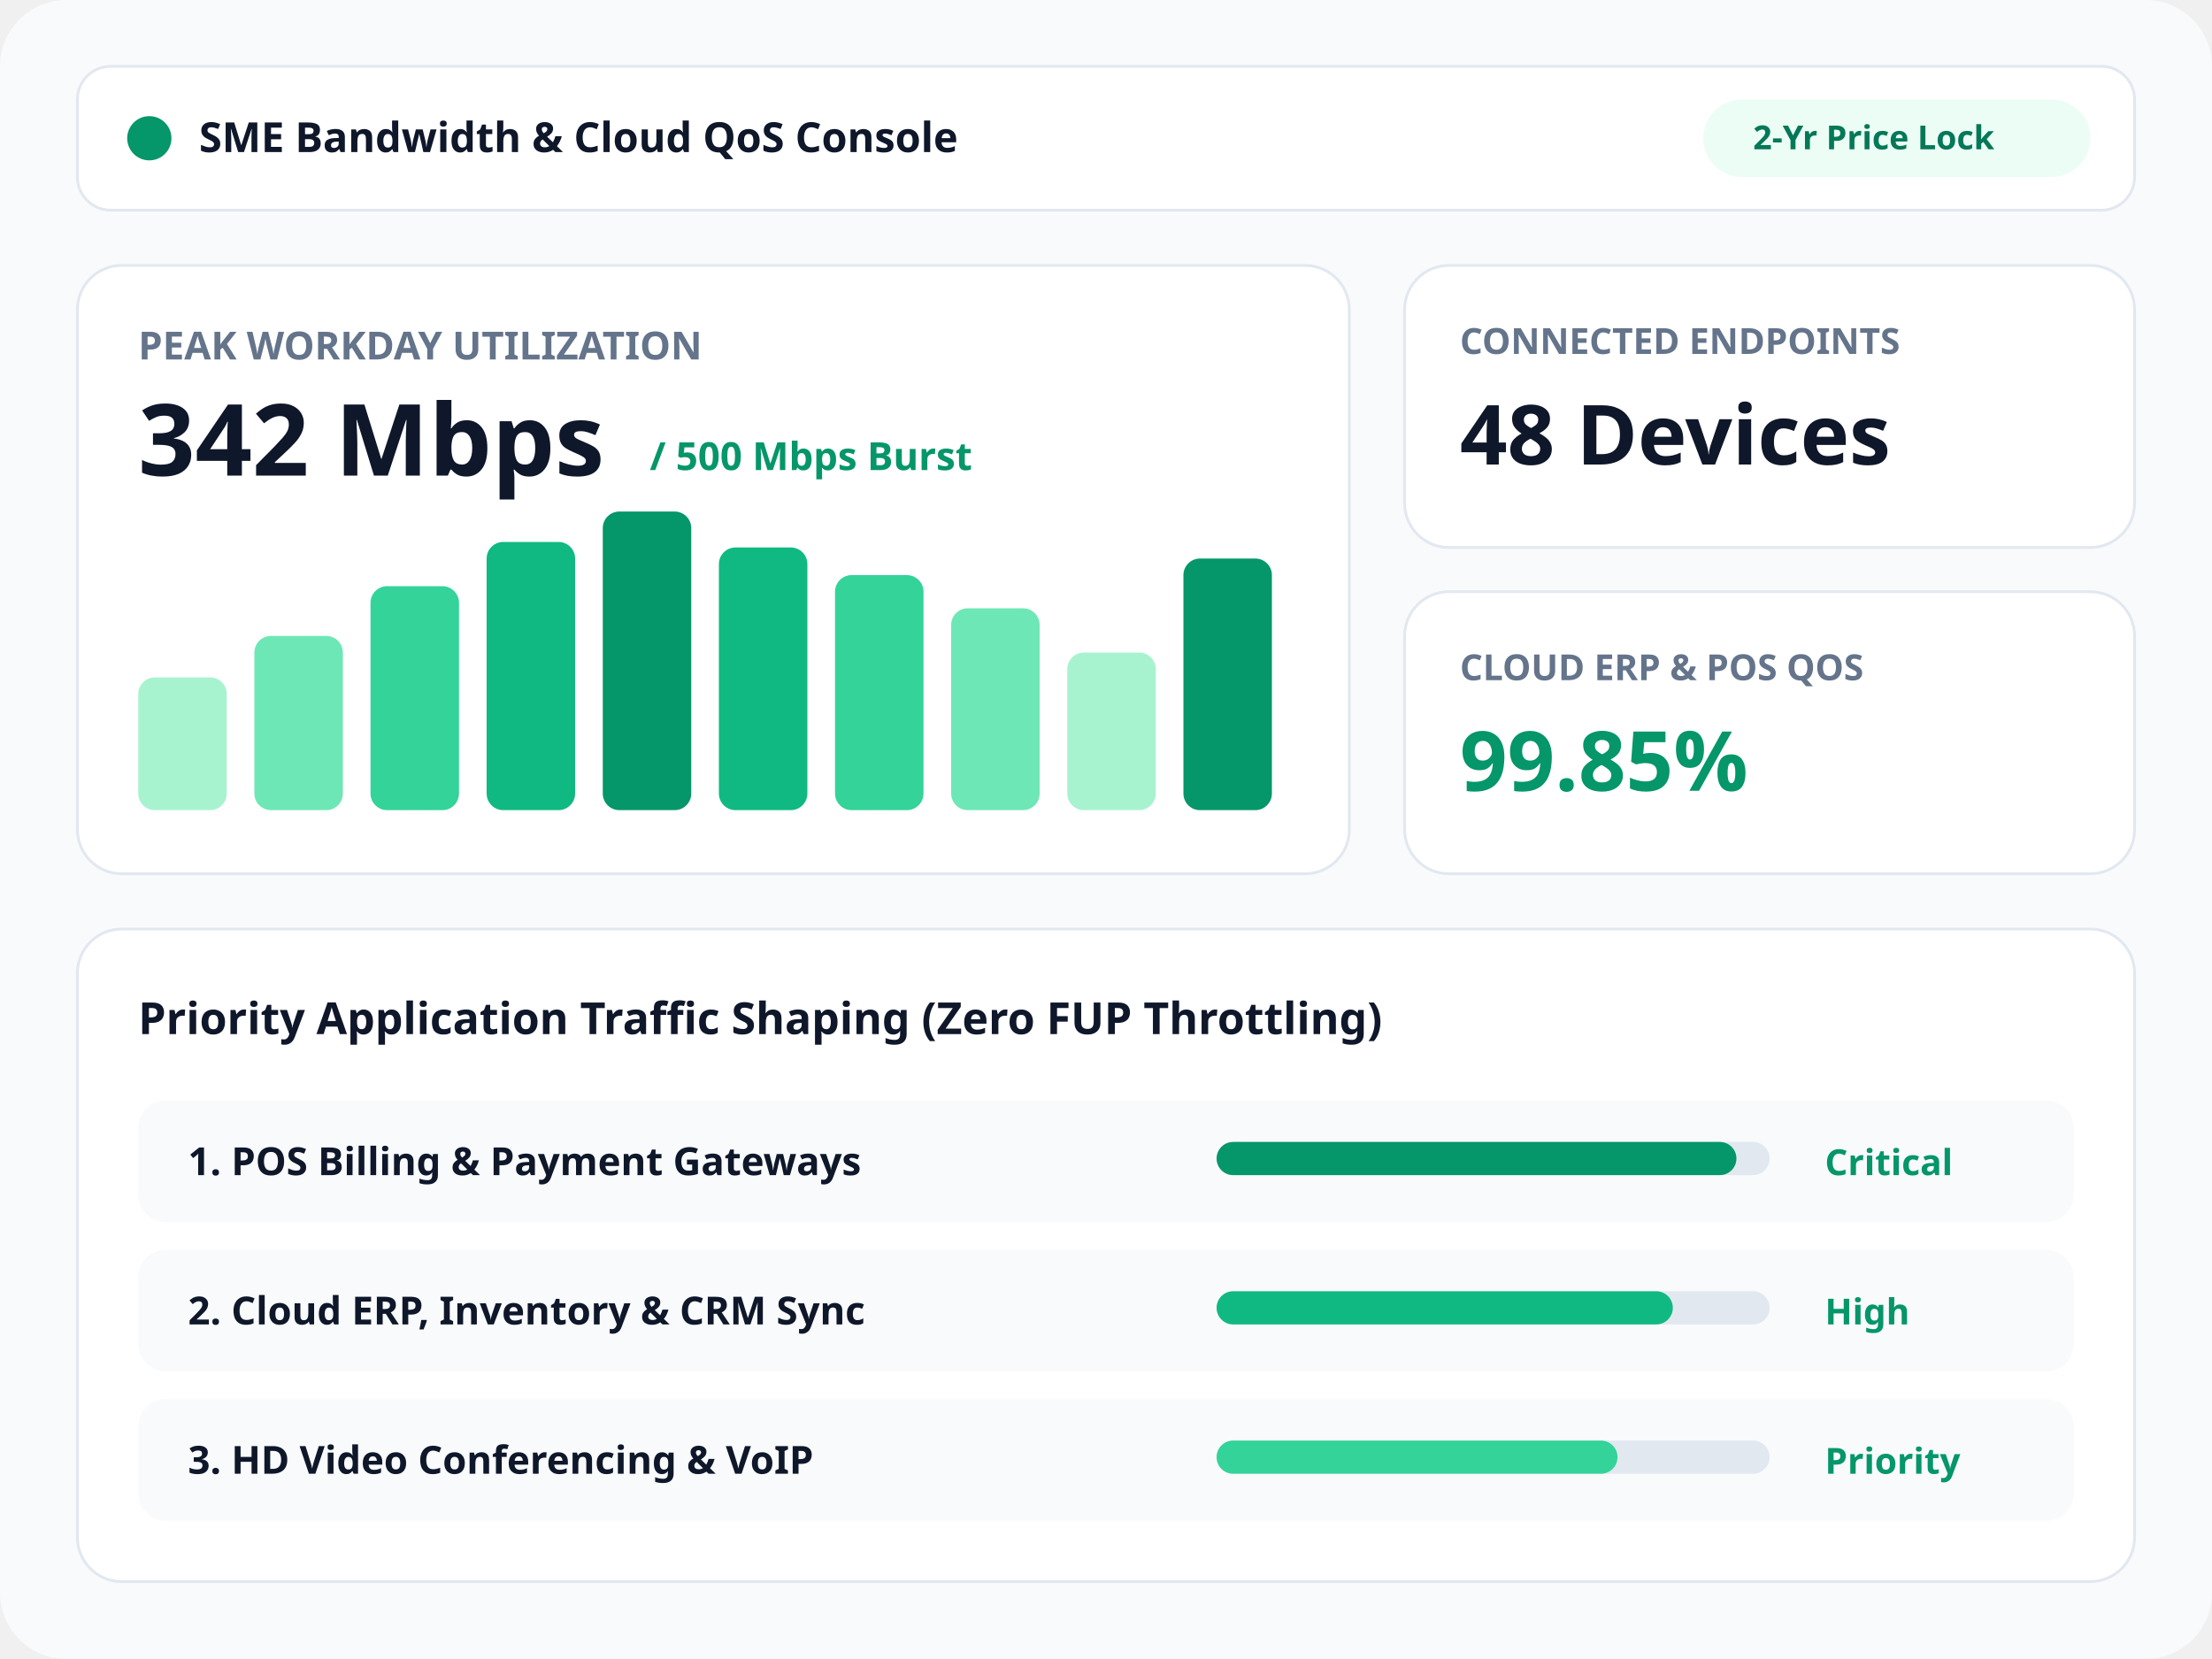
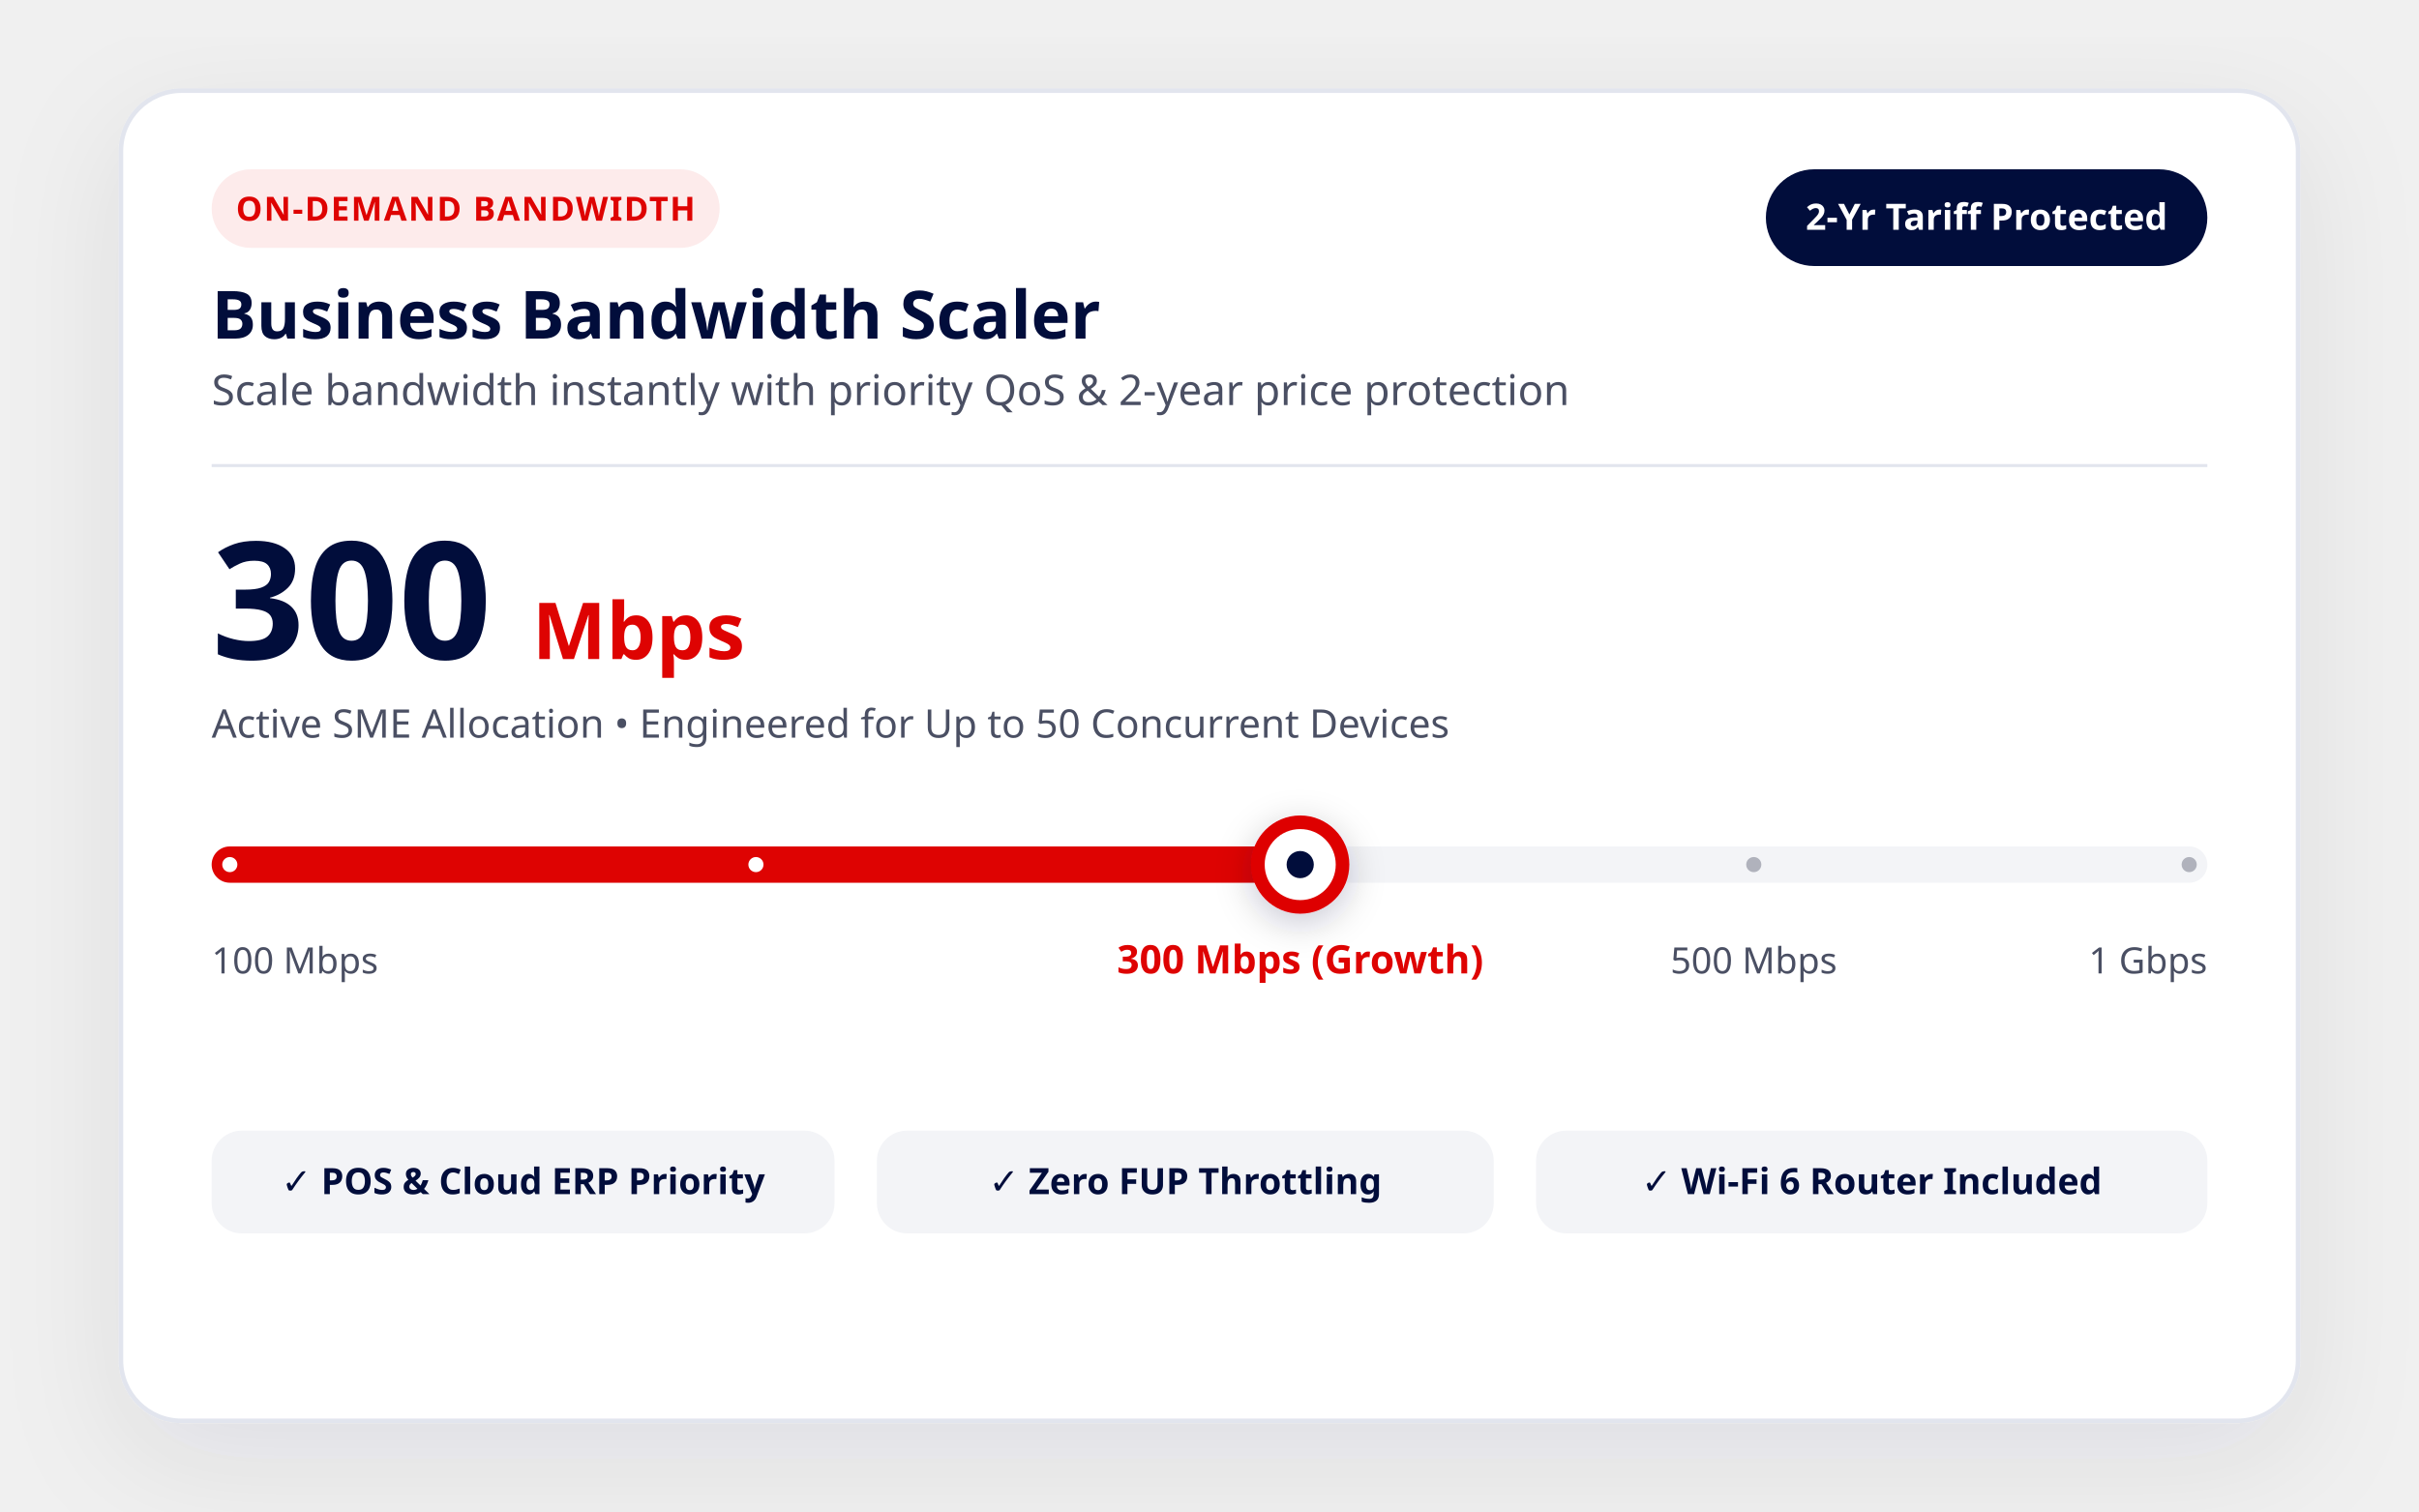
- <svg xmlns="http://www.w3.org/2000/svg" viewBox="0 0 800 600" fill="none">
-   <rect width="800" height="600" rx="24" fill="#F8FAFC" />
-   <rect x="28" y="24" width="744" height="52" rx="12" fill="#FFFFFF" stroke="#E2E8F0" />
-   <circle cx="54" cy="50" r="8" fill="#059669" />
-   <text x="72" y="55" font-family="system-ui, sans-serif" font-size="15" font-weight="700" fill="#0F172A">SME Bandwidth &amp; Cloud QoS Console</text>
-   <rect x="616" y="36" width="140" height="28" rx="14" fill="#ECFDF5" />
-   <text x="634" y="54" font-family="system-ui, sans-serif" font-size="12" font-weight="600" fill="#047857">2-Yr Price Lock</text>
-   <rect x="28" y="96" width="460" height="220" rx="16" fill="#FFFFFF" stroke="#E2E8F0" />
-   <text x="50" y="130" font-family="system-ui, sans-serif" font-size="14" font-weight="600" fill="#64748B">PEAK WORKDAY UTILIZATION</text>
-   <text x="50" y="172" font-family="system-ui, sans-serif" font-size="36" font-weight="700" fill="#0F172A">342 Mbps</text>
-   <text x="235" y="170" font-family="system-ui, sans-serif" font-size="14" font-weight="600" fill="#059669">/ 500 Mbps Burst</text>
-   <rect x="50" y="245" width="32" height="48" rx="6" fill="#A7F3D0" />
-   <rect x="92" y="230" width="32" height="63" rx="6" fill="#6EE7B7" />
-   <rect x="134" y="212" width="32" height="81" rx="6" fill="#34D399" />
-   <rect x="176" y="196" width="32" height="97" rx="6" fill="#10B981" />
-   <rect x="218" y="185" width="32" height="108" rx="6" fill="#059669" />
-   <rect x="260" y="198" width="32" height="95" rx="6" fill="#10B981" />
-   <rect x="302" y="208" width="32" height="85" rx="6" fill="#34D399" />
-   <rect x="344" y="220" width="32" height="73" rx="6" fill="#6EE7B7" />
-   <rect x="386" y="236" width="32" height="57" rx="6" fill="#A7F3D0" />
-   <rect x="428" y="202" width="32" height="91" rx="6" fill="#059669" />
-   <rect x="508" y="96" width="264" height="102" rx="16" fill="#FFFFFF" stroke="#E2E8F0" />
-   <text x="528" y="128" font-family="system-ui, sans-serif" font-size="13" font-weight="600" fill="#64748B">CONNECTED ENDPOINTS</text>
-   <text x="528" y="168" font-family="system-ui, sans-serif" font-size="30" font-weight="700" fill="#0F172A">48 Devices</text>
-   <rect x="508" y="214" width="264" height="102" rx="16" fill="#FFFFFF" stroke="#E2E8F0" />
-   <text x="528" y="246" font-family="system-ui, sans-serif" font-size="13" font-weight="600" fill="#64748B">CLOUD ERP &amp; POS QOS</text>
-   <text x="528" y="286" font-family="system-ui, sans-serif" font-size="30" font-weight="700" fill="#059669">99.85%</text>
-   <rect x="28" y="336" width="744" height="236" rx="16" fill="#FFFFFF" stroke="#E2E8F0" />
-   <text x="50" y="374" font-family="system-ui, sans-serif" font-size="16" font-weight="700" fill="#0F172A">Priority Application Traffic Shaping (Zero FUP Throttling)</text>
-   <rect x="50" y="398" width="700" height="44" rx="10" fill="#F8FAFC" />
-   <text x="68" y="425" font-family="system-ui, sans-serif" font-size="14" font-weight="600" fill="#0F172A">1. POS Billing &amp; Payment Gateways</text>
-   <rect x="440" y="413" width="200" height="12" rx="6" fill="#E2E8F0" />
-   <rect x="440" y="413" width="188" height="12" rx="6" fill="#059669" />
-   <text x="660" y="425" font-family="system-ui, sans-serif" font-size="13" font-weight="700" fill="#059669"> Critical</text>
-   <rect x="50" y="452" width="700" height="44" rx="10" fill="#F8FAFC" />
-   <text x="68" y="479" font-family="system-ui, sans-serif" font-size="14" font-weight="600" fill="#0F172A">2. Cloud ERP, Inventory &amp; CRM Sync</text>
-   <rect x="440" y="467" width="200" height="12" rx="6" fill="#E2E8F0" />
-   <rect x="440" y="467" width="165" height="12" rx="6" fill="#10B981" />
-   <text x="660" y="479" font-family="system-ui, sans-serif" font-size="13" font-weight="700" fill="#059669"> High</text>
-   <rect x="50" y="506" width="700" height="44" rx="10" fill="#F8FAFC" />
-   <text x="68" y="533" font-family="system-ui, sans-serif" font-size="14" font-weight="600" fill="#0F172A">3. HD Video Conferencing &amp; VoIP</text>
-   <rect x="440" y="521" width="200" height="12" rx="6" fill="#E2E8F0" />
-   <rect x="440" y="521" width="145" height="12" rx="6" fill="#34D399" />
-   <text x="660" y="533" font-family="system-ui, sans-serif" font-size="13" font-weight="700" fill="#059669"> Priority</text>
+ <svg xmlns="http://www.w3.org/2000/svg" viewBox="0 0 800 500" fill="none">
+   <defs>
+     <filter id="shadcnCardShadow" x="-10%" y="-10%" width="120%" height="125%" filterUnits="userSpaceOnUse">
+       <feDropShadow dx="0" dy="12" stdDeviation="20" flood-color="#010D3B" flood-opacity="0.08" />
+     </filter>
+     <filter id="thumbShadow" x="-40%" y="-40%" width="180%" height="180%" filterUnits="userSpaceOnUse">
+       <feDropShadow dx="0" dy="3" stdDeviation="6" flood-color="#010D3B" flood-opacity="0.22" />
+     </filter>
+   </defs>
+   <rect x="40" y="30" width="720" height="440" rx="20" fill="#FFFFFF" stroke="#E2E5EE" stroke-width="1.5" filter="url(#shadcnCardShadow)" />
+   <rect x="70" y="56" width="168" height="26" rx="13" fill="#FDEBEB" />
+   <text x="154" y="73" text-anchor="middle" font-family="Urbanist, system-ui, sans-serif" font-size="11" font-weight="600" fill="#DE0302" letter-spacing="0.5">ON-DEMAND BANDWIDTH</text>
+   <text x="70" y="112" font-family="Urbanist, system-ui, sans-serif" font-size="22" font-weight="600" fill="#010D3B">Business Bandwidth Scaler</text>
+   <text x="70" y="134" font-family="Urbanist, system-ui, sans-serif" font-size="14" font-weight="400" fill="#4A4F63">Scale bandwidth instantly with priority QoS &amp; 2-year price protection</text>
+   <rect x="584" y="56" width="146" height="32" rx="16" fill="#010D3B" />
+   <text x="657" y="76" text-anchor="middle" font-family="Urbanist, system-ui, sans-serif" font-size="12" font-weight="600" fill="#FFFFFF">2-Yr Tariff Protected</text>
+   <line x1="70" y1="154" x2="730" y2="154" stroke="#E2E5EE" stroke-width="1" />
+   <text x="70" y="218" font-family="Urbanist, system-ui, sans-serif" font-size="54" font-weight="700" fill="#010D3B">300</text>
+   <text x="176" y="218" font-family="Urbanist, system-ui, sans-serif" font-size="26" font-weight="600" fill="#DE0302">Mbps</text>
+   <text x="70" y="244" font-family="Urbanist, system-ui, sans-serif" font-size="13" font-weight="500" fill="#4A4F63">Active SME Allocation  •  Engineered for Up to 50 Concurrent Devices</text>
+   <rect x="70" y="280" width="660" height="12" rx="6" fill="#F3F4F7" />
+   <rect x="70" y="280" width="360" height="12" rx="6" fill="#DE0302" />
+   <circle cx="430" cy="286" r="14" fill="#FFFFFF" stroke="#DE0302" stroke-width="4.5" filter="url(#thumbShadow)" />
+   <circle cx="430" cy="286" r="4.5" fill="#010D3B" />
+   <circle cx="76" cy="286" r="2.5" fill="#FFFFFF" />
+   <circle cx="250" cy="286" r="2.5" fill="#FFFFFF" />
+   <circle cx="430" cy="286" r="2" fill="#FFFFFF" opacity="0" />
+   <circle cx="580" cy="286" r="2.5" fill="#4A4F63" opacity="0.4" />
+   <circle cx="724" cy="286" r="2.5" fill="#4A4F63" opacity="0.4" />
+   <text x="70" y="322" font-family="Urbanist, system-ui, sans-serif" font-size="12" font-weight="500" fill="#4A4F63">100 Mbps</text>
+   <text x="430" y="322" text-anchor="middle" font-family="Urbanist, system-ui, sans-serif" font-size="13" font-weight="700" fill="#DE0302">300 Mbps (Growth)</text>
+   <text x="580" y="322" text-anchor="middle" font-family="Urbanist, system-ui, sans-serif" font-size="12" font-weight="500" fill="#4A4F63">500 Mbps</text>
+   <text x="730" y="322" text-anchor="end" font-family="Urbanist, system-ui, sans-serif" font-size="12" font-weight="500" fill="#4A4F63">1 Gbps</text>
+   <rect x="70" y="374" width="206" height="34" rx="10" fill="#F3F4F7" />
+   <text x="173" y="395" text-anchor="middle" font-family="Urbanist, system-ui, sans-serif" font-size="12" font-weight="600" fill="#010D3B">✓ POS &amp; Cloud ERP Priority</text>
+   <rect x="290" y="374" width="204" height="34" rx="10" fill="#F3F4F7" />
+   <text x="392" y="395" text-anchor="middle" font-family="Urbanist, system-ui, sans-serif" font-size="12" font-weight="600" fill="#010D3B">✓ Zero FUP Throttling</text>
+   <rect x="508" y="374" width="222" height="34" rx="10" fill="#F3F4F7" />
+   <text x="619" y="395" text-anchor="middle" font-family="Urbanist, system-ui, sans-serif" font-size="12" font-weight="600" fill="#010D3B">✓ Wi-Fi 6 Router Included</text>
</svg>
